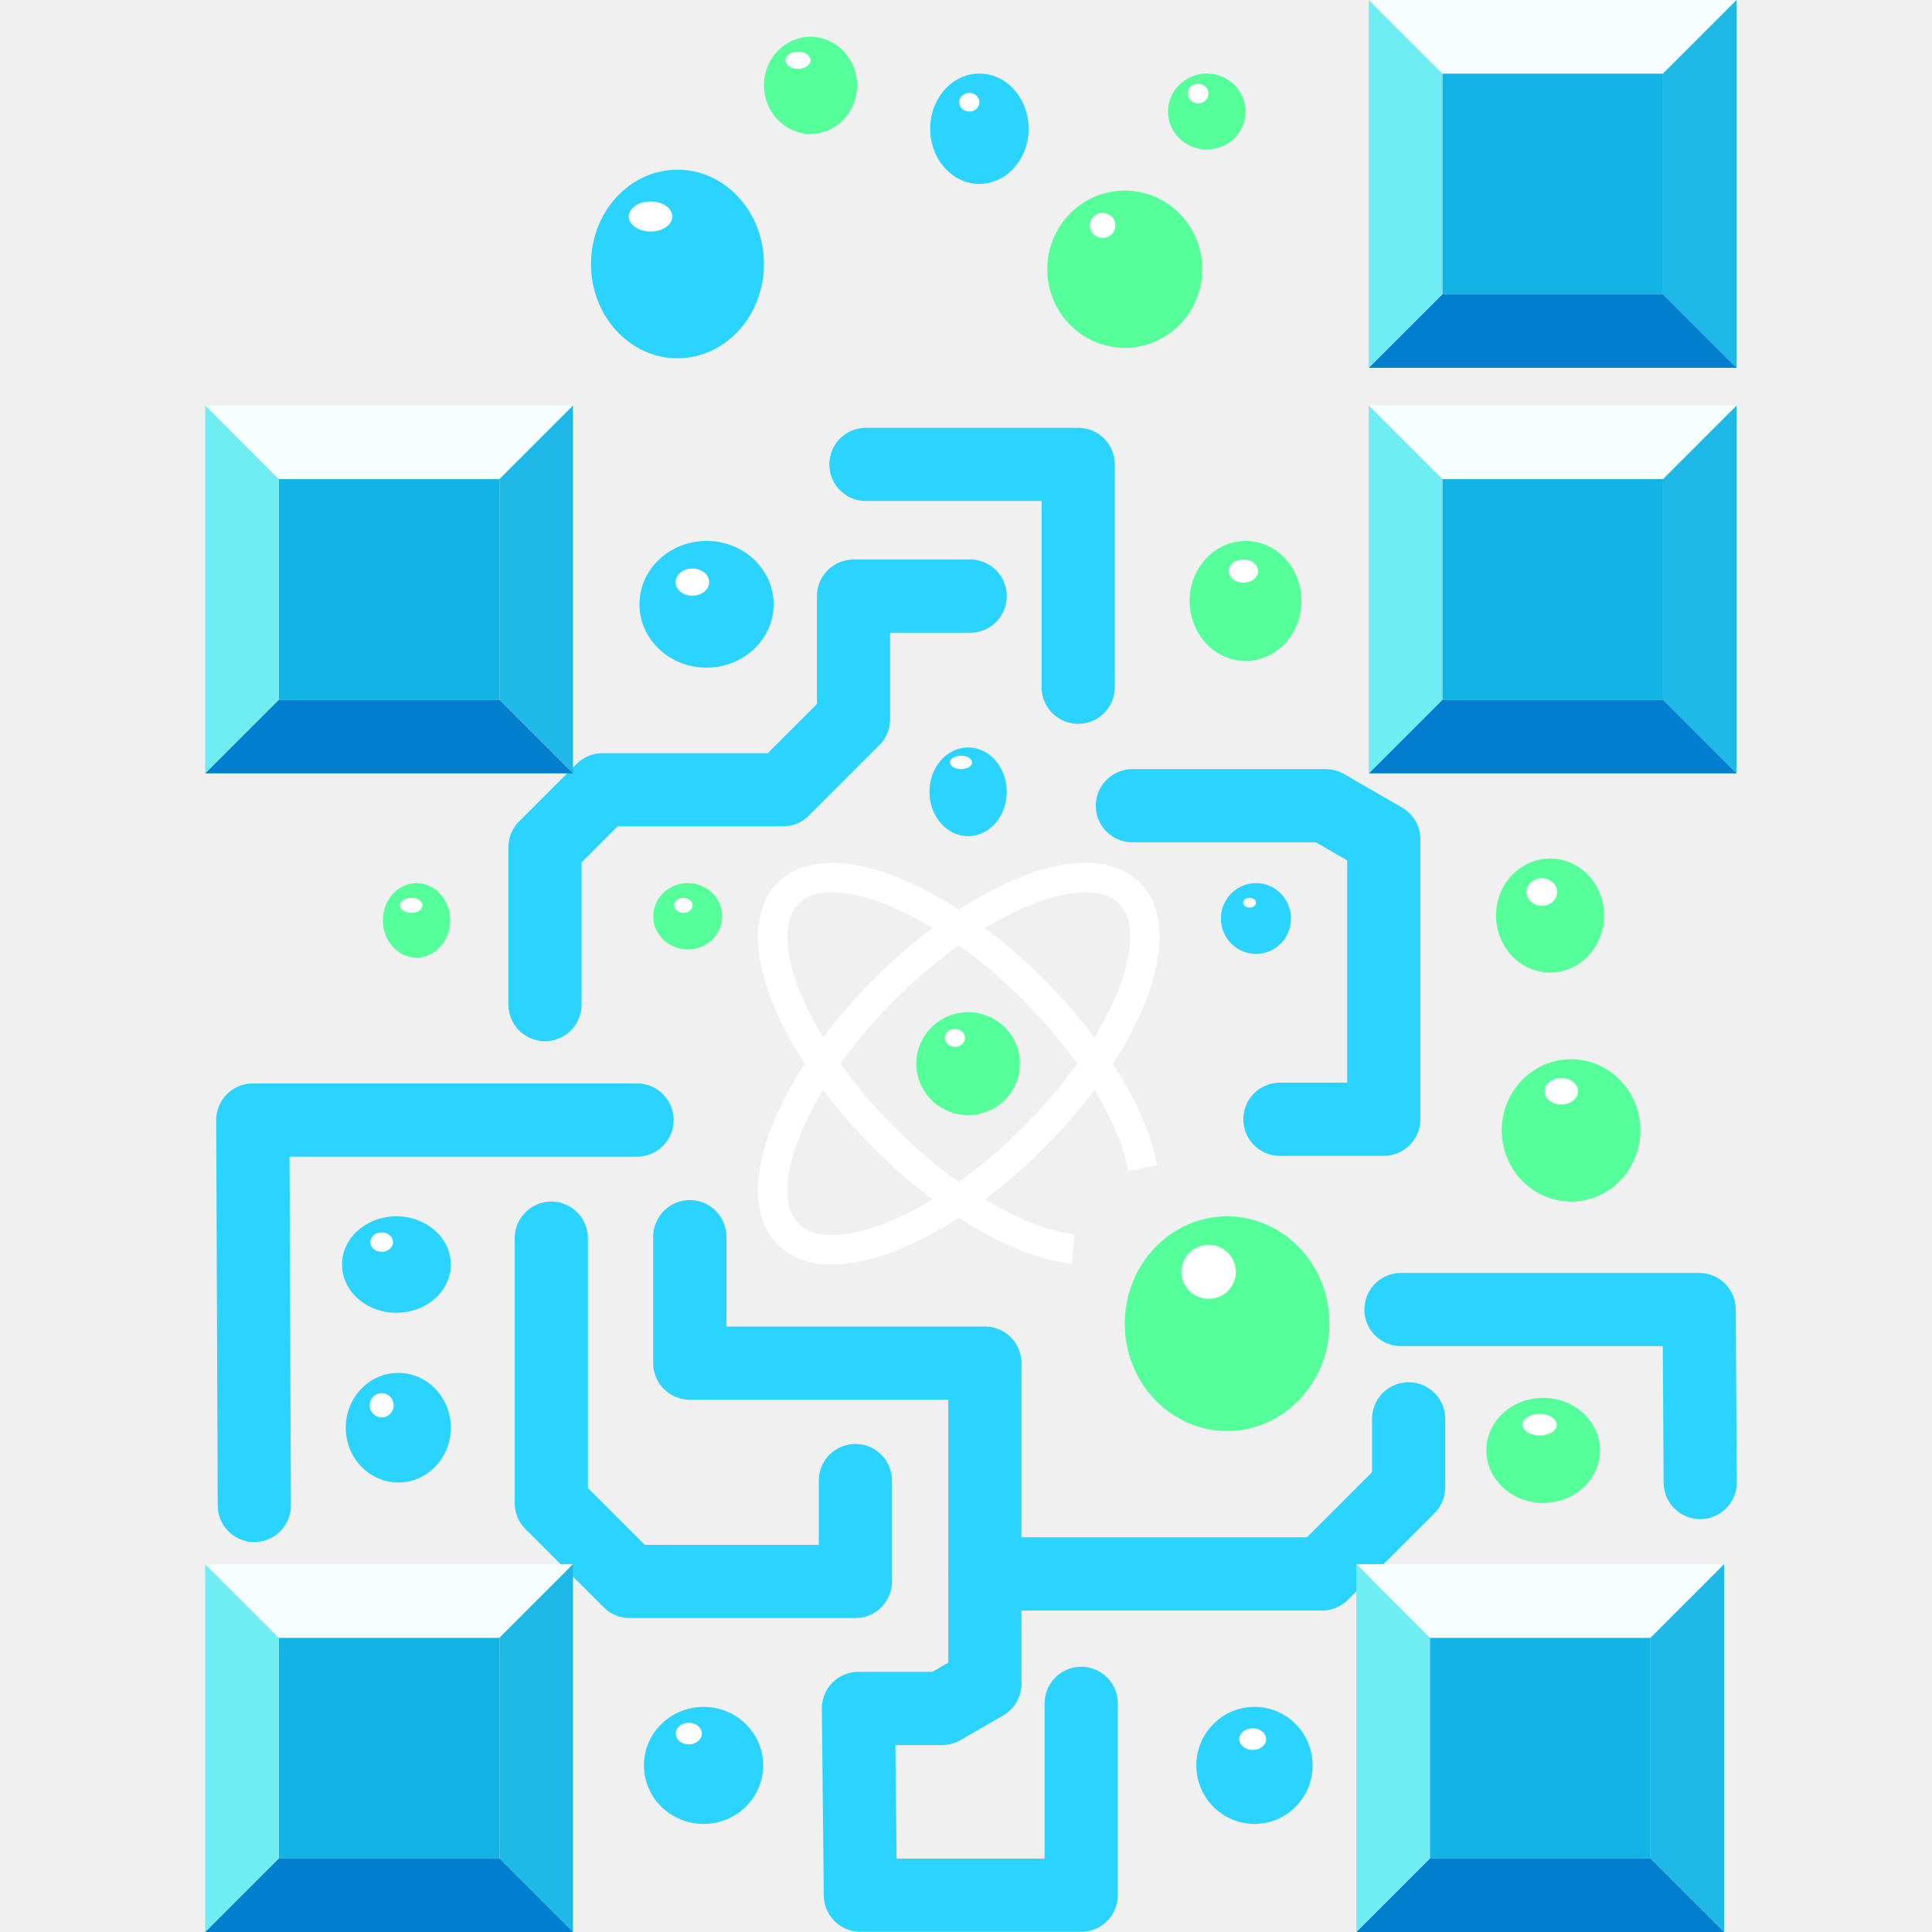
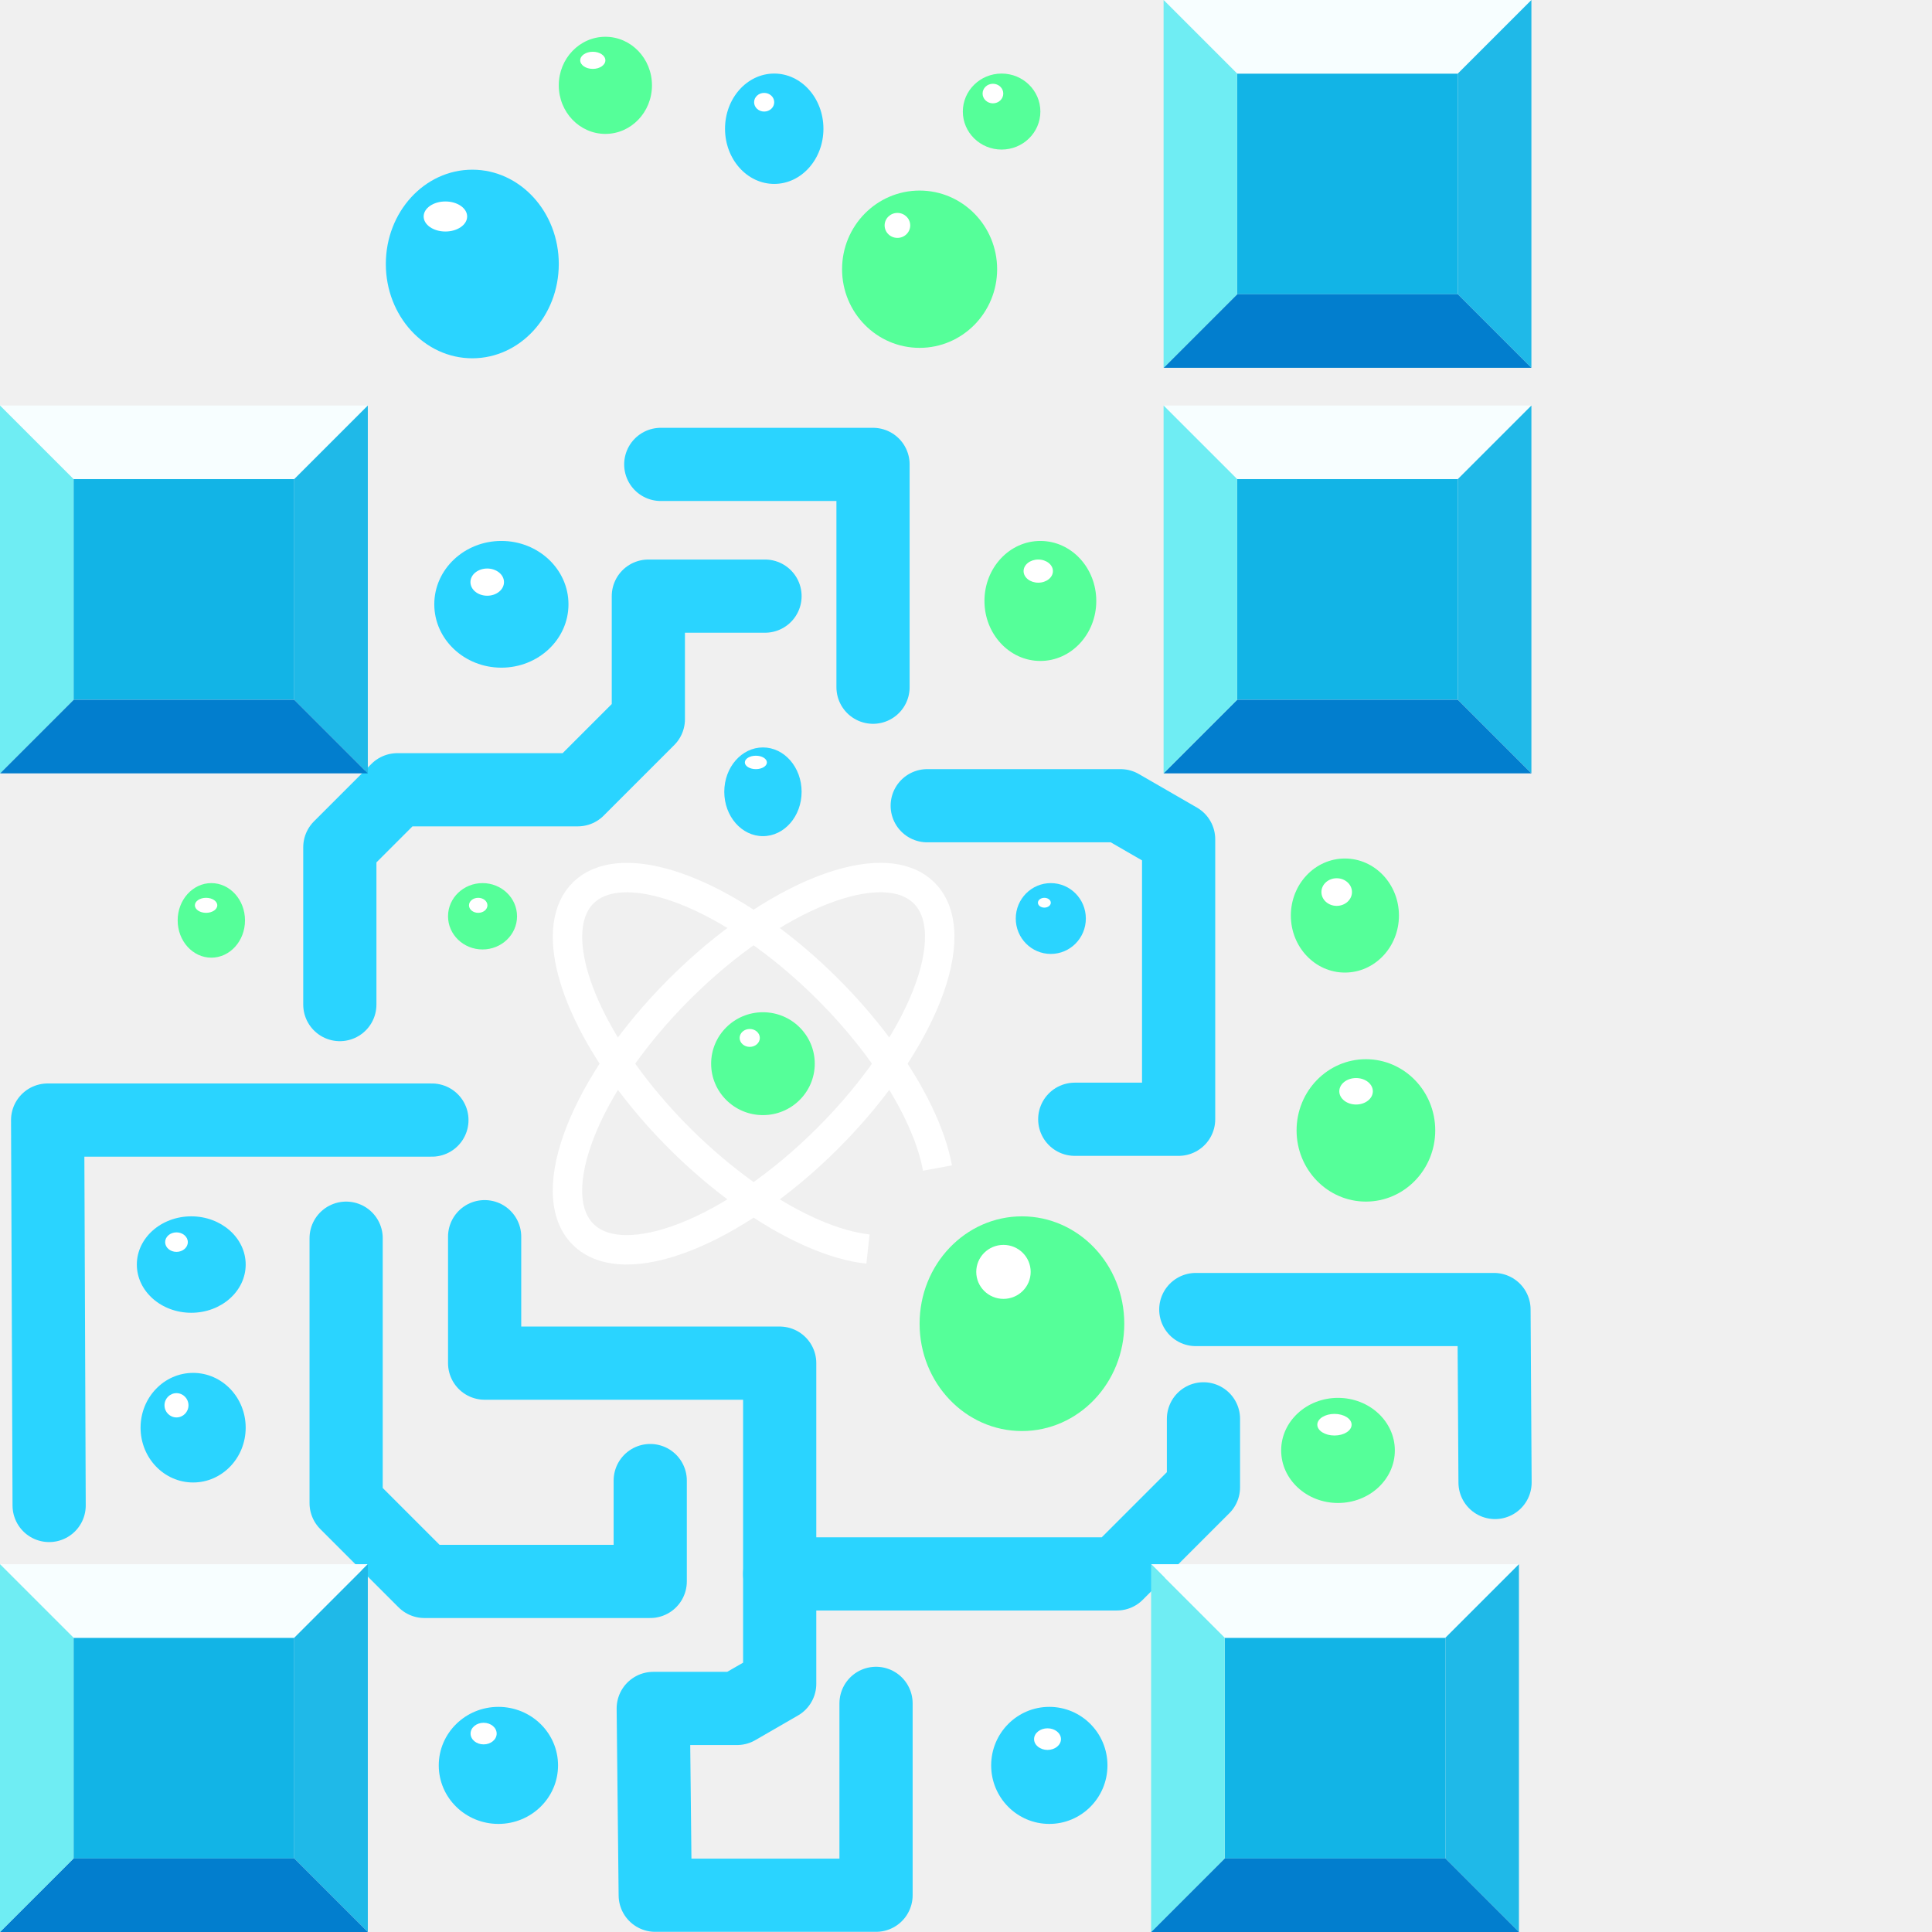
- <svg xmlns="http://www.w3.org/2000/svg" version="1.1" id="Layer_1" x="0px" y="0px" width="100%" viewBox="0 0 1024 1024" enable-background="new 0 0 1024 1024" xml:space="preserve">
-   <defs id="defs334">
-     <linearGradient id="linearGradient338">
-       <stop style="stop-color:#ffffff;stop-opacity:1;" offset="0" id="stop338" />
-       <stop style="stop-color:#ffffff;stop-opacity:0;" offset="1" id="stop339" />
-     </linearGradient>
-   </defs>
-   <g id="layer2" style="display:inline">
-     <path style="display:inline;fill:none;fill-opacity:1;stroke:#2ad4ff;stroke-width:38.795;stroke-linecap:round;stroke-linejoin:round;stroke-dasharray:none;stroke-opacity:1;paint-order:normal" d="m 292.206,656.266 v 140.43 l 41.491,41.491 h 119.685 v -53.459" id="path10" />
-     <path style="display:inline;fill:none;fill-opacity:1;stroke:#2ad4ff;stroke-width:38.795;stroke-linecap:round;stroke-linejoin:round;stroke-dasharray:none;stroke-opacity:1;paint-order:normal" d="m 365.613,655.468 v 67.023 h 156.388 v 111.706 h 178.729 l 45.879,-45.879 v -36.304" id="path11" />
-     <path style="display:inline;fill:none;fill-opacity:1;stroke:#2ad4ff;stroke-width:38.795;stroke-linecap:round;stroke-linejoin:round;stroke-dasharray:none;stroke-opacity:1;paint-order:normal" d="m 522.001,834.197 v 58.247 l -22.629,13.065 h -44.394 l 1.053,98.997 H 573.066 V 902.816" id="path12" />
-     <path style="display:inline;fill:none;fill-opacity:1;stroke:#2ad4ff;stroke-width:38.795;stroke-linecap:round;stroke-linejoin:round;stroke-dasharray:none;stroke-opacity:1;paint-order:normal" d="m 134.792,797.931 -0.798,-204.27 h 203.676" id="path9" />
-     <path style="fill:none;fill-opacity:1;stroke:#2ad4ff;stroke-width:38.795;stroke-linecap:round;stroke-linejoin:round;stroke-dasharray:none;stroke-opacity:1;paint-order:normal" d="m 678.389,593.232 h 55.055 V 444.823 l -30.779,-17.77 h -102.47" id="path13" />
-     <path style="fill:none;fill-opacity:1;stroke:#2ad4ff;stroke-width:38.795;stroke-linecap:round;stroke-linejoin:round;stroke-dasharray:none;stroke-opacity:1;paint-order:normal" d="M 571.47,364.235 V 246.146 H 458.967" id="path14" />
-     <path style="fill:none;fill-opacity:1;stroke:#2ad4ff;stroke-width:38.795;stroke-linecap:round;stroke-linejoin:round;stroke-dasharray:none;stroke-opacity:1;paint-order:normal" d="m 514.221,315.962 h -61.837 v 65.228 l -37.401,37.401 h -95.648 l -30.47,30.47 v 83.383" id="path15" />
-     <ellipse style="display:inline;fill:#55ff99;fill-opacity:1;stroke:none;stroke-width:38.795;stroke-linecap:round;stroke-linejoin:round;stroke-dasharray:none;stroke-opacity:1;paint-order:normal" id="path16" cx="832.708" cy="599.134" rx="36.746" ry="37.734" />
-     <ellipse style="fill:#ffffff;fill-opacity:1;stroke:none;stroke-width:38.795;stroke-linecap:round;stroke-linejoin:round;stroke-dasharray:none;stroke-opacity:1;paint-order:normal" id="path21" cx="827.497" cy="578.405" rx="8.89" ry="7.013" />
-     <ellipse style="fill:#55ff99;fill-opacity:1;stroke:none;stroke-width:38.795;stroke-linecap:round;stroke-linejoin:round;stroke-dasharray:none;stroke-opacity:1;paint-order:normal" id="path22" cx="821.57" cy="485.255" rx="28.646" ry="30.227" />
-     <ellipse style="fill:#55ff99;fill-opacity:1;stroke:none;stroke-width:38.795;stroke-linecap:round;stroke-linejoin:round;stroke-dasharray:none;stroke-opacity:1;paint-order:normal" id="path23" cx="650.397" cy="701.584" rx="54.243" ry="56.897" />
-     <ellipse style="fill:#ffffff;fill-opacity:1;stroke:none;stroke-width:38.795;stroke-linecap:round;stroke-linejoin:round;stroke-dasharray:none;stroke-opacity:1;paint-order:normal" id="path24" cx="817.223" cy="472.809" rx="8.1" ry="7.322" />
-     <ellipse style="fill:#55ff99;fill-opacity:1;stroke:none;stroke-width:38.795;stroke-linecap:round;stroke-linejoin:round;stroke-dasharray:none;stroke-opacity:1;paint-order:normal" id="path25" cx="513.125" cy="563.771" rx="27.461" ry="27.263" />
-     <ellipse style="fill:#2ad4ff;fill-opacity:1;stroke:none;stroke-width:38.795;stroke-linecap:round;stroke-linejoin:round;stroke-dasharray:none;stroke-opacity:1;paint-order:normal" id="path27" cx="665.695" cy="486.836" rx="18.571" ry="18.768" />
-     <ellipse style="fill:#2ad4ff;fill-opacity:1;stroke:none;stroke-width:38.795;stroke-linecap:round;stroke-linejoin:round;stroke-dasharray:none;stroke-opacity:1;paint-order:normal" id="path28" cx="513.125" cy="419.665" rx="20.494" ry="23.51" />
-     <ellipse style="fill:#55ff99;fill-opacity:1;stroke:none;stroke-width:38.795;stroke-linecap:round;stroke-linejoin:round;stroke-dasharray:none;stroke-opacity:1;paint-order:normal" id="path29" cx="660.163" cy="318.514" rx="29.634" ry="31.807" />
-     <ellipse style="fill:#55ff99;fill-opacity:1;stroke:none;stroke-width:38.795;stroke-linecap:round;stroke-linejoin:round;stroke-dasharray:none;stroke-opacity:1;paint-order:normal" id="path30" cx="596.154" cy="142.686" rx="41.093" ry="41.685" />
-     <ellipse style="fill:#55ff99;fill-opacity:1;stroke:none;stroke-width:38.795;stroke-linecap:round;stroke-linejoin:round;stroke-dasharray:none;stroke-opacity:1;paint-order:normal" id="path31" cx="639.617" cy="59.129" rx="20.546" ry="20.139" />
-     <ellipse style="fill:#2ad4ff;fill-opacity:1;stroke:none;stroke-width:38.795;stroke-linecap:round;stroke-linejoin:round;stroke-dasharray:none;stroke-opacity:1;paint-order:normal" id="path32" cx="519.105" cy="68.233" rx="26.078" ry="29.243" />
-     <ellipse style="fill:#55ff99;fill-opacity:1;stroke:none;stroke-width:38.795;stroke-linecap:round;stroke-linejoin:round;stroke-dasharray:none;stroke-opacity:1;paint-order:normal" id="path33" cx="429.61" cy="45.233" rx="24.695" ry="25.738" />
-     <ellipse style="fill:#2ad4ff;fill-opacity:1;stroke:none;stroke-width:38.795;stroke-linecap:round;stroke-linejoin:round;stroke-dasharray:none;stroke-opacity:1;paint-order:normal" id="path34" cx="359.081" cy="139.92" rx="45.834" ry="49.983" />
-     <ellipse style="fill:#2ad4ff;fill-opacity:1;stroke:none;stroke-width:38.795;stroke-linecap:round;stroke-linejoin:round;stroke-dasharray:none;stroke-opacity:1;paint-order:normal" id="path35" cx="374.491" cy="320.292" rx="35.561" ry="33.585" />
-     <ellipse style="fill:#55ff99;fill-opacity:1;stroke:none;stroke-width:38.795;stroke-linecap:round;stroke-linejoin:round;stroke-dasharray:none;stroke-opacity:1;paint-order:normal" id="path36" cx="364.502" cy="485.65" rx="18.287" ry="17.583" />
+ <svg xmlns="http://www.w3.org/2000/svg" width="1024" height="1024" viewBox="0 0 270.933 270.933" version="1.1" id="svg1">
+   <defs id="defs1" />
+   <g id="layer2" style="display:inline" transform="matrix(0.2645833,0,0,0.2645833,51.92494,-17.19792)">
+     <path style="display:inline;fill:none;fill-opacity:1;stroke:#2ad4ff;stroke-width:38.795;stroke-linecap:round;stroke-linejoin:round;stroke-dasharray:none;stroke-opacity:1;paint-order:normal" d="m -12.794,721.266 v 140.43 l 41.491,41.491 H 148.382 V 849.727" id="path10" />
+     <path style="display:inline;fill:none;fill-opacity:1;stroke:#2ad4ff;stroke-width:38.795;stroke-linecap:round;stroke-linejoin:round;stroke-dasharray:none;stroke-opacity:1;paint-order:normal" d="m 60.613,720.468 v 67.023 H 217.001 v 111.706 h 178.729 l 45.879,-45.879 v -36.304" id="path11" />
+     <path style="display:inline;fill:none;fill-opacity:1;stroke:#2ad4ff;stroke-width:38.795;stroke-linecap:round;stroke-linejoin:round;stroke-dasharray:none;stroke-opacity:1;paint-order:normal" d="m 217.001,899.197 v 58.247 l -22.629,13.065 h -44.394 l 1.053,98.997 H 268.066 V 967.816" id="path12" />
+     <path style="display:inline;fill:none;fill-opacity:1;stroke:#2ad4ff;stroke-width:38.795;stroke-linecap:round;stroke-linejoin:round;stroke-dasharray:none;stroke-opacity:1;paint-order:normal" d="m -170.208,862.931 -0.798,-204.27 H 32.67" id="path9" />
+     <path style="fill:none;fill-opacity:1;stroke:#2ad4ff;stroke-width:38.795;stroke-linecap:round;stroke-linejoin:round;stroke-dasharray:none;stroke-opacity:1;paint-order:normal" d="m 373.389,658.232 h 55.055 V 509.823 l -30.779,-17.77 h -102.47" id="path13" />
+     <path style="fill:none;fill-opacity:1;stroke:#2ad4ff;stroke-width:38.795;stroke-linecap:round;stroke-linejoin:round;stroke-dasharray:none;stroke-opacity:1;paint-order:normal" d="M 266.47,429.235 V 311.146 H 153.967" id="path14" />
+     <path style="fill:none;fill-opacity:1;stroke:#2ad4ff;stroke-width:38.795;stroke-linecap:round;stroke-linejoin:round;stroke-dasharray:none;stroke-opacity:1;paint-order:normal" d="m 209.221,380.962 h -61.837 v 65.228 l -37.401,37.401 H 14.335 l -30.47,30.47 v 83.383" id="path15" />
+     <ellipse style="display:inline;fill:#55ff99;fill-opacity:1;stroke:none;stroke-width:38.795;stroke-linecap:round;stroke-linejoin:round;stroke-dasharray:none;stroke-opacity:1;paint-order:normal" id="path16" cx="527.708" cy="664.134" rx="36.746" ry="37.734" />
+     <ellipse style="fill:#ffffff;fill-opacity:1;stroke:none;stroke-width:38.795;stroke-linecap:round;stroke-linejoin:round;stroke-dasharray:none;stroke-opacity:1;paint-order:normal" id="path21" cx="522.497" cy="643.405" rx="8.89" ry="7.013" />
+     <ellipse style="fill:#55ff99;fill-opacity:1;stroke:none;stroke-width:38.795;stroke-linecap:round;stroke-linejoin:round;stroke-dasharray:none;stroke-opacity:1;paint-order:normal" id="path22" cx="516.57" cy="550.255" rx="28.646" ry="30.227" />
+     <ellipse style="fill:#55ff99;fill-opacity:1;stroke:none;stroke-width:38.795;stroke-linecap:round;stroke-linejoin:round;stroke-dasharray:none;stroke-opacity:1;paint-order:normal" id="path23" cx="345.397" cy="766.584" rx="54.243" ry="56.897" />
+     <ellipse style="fill:#ffffff;fill-opacity:1;stroke:none;stroke-width:38.795;stroke-linecap:round;stroke-linejoin:round;stroke-dasharray:none;stroke-opacity:1;paint-order:normal" id="path24" cx="512.223" cy="537.809" rx="8.1" ry="7.322" />
+     <ellipse style="fill:#55ff99;fill-opacity:1;stroke:none;stroke-width:38.795;stroke-linecap:round;stroke-linejoin:round;stroke-dasharray:none;stroke-opacity:1;paint-order:normal" id="path25" cx="208.125" cy="628.771" rx="27.461" ry="27.263" />
+     <ellipse style="fill:#2ad4ff;fill-opacity:1;stroke:none;stroke-width:38.795;stroke-linecap:round;stroke-linejoin:round;stroke-dasharray:none;stroke-opacity:1;paint-order:normal" id="path27" cx="360.695" cy="551.836" rx="18.571" ry="18.768" />
+     <ellipse style="fill:#2ad4ff;fill-opacity:1;stroke:none;stroke-width:38.795;stroke-linecap:round;stroke-linejoin:round;stroke-dasharray:none;stroke-opacity:1;paint-order:normal" id="path28" cx="208.125" cy="484.665" rx="20.494" ry="23.51" />
+     <ellipse style="fill:#55ff99;fill-opacity:1;stroke:none;stroke-width:38.795;stroke-linecap:round;stroke-linejoin:round;stroke-dasharray:none;stroke-opacity:1;paint-order:normal" id="path29" cx="355.163" cy="383.514" rx="29.634" ry="31.807" />
+     <ellipse style="fill:#55ff99;fill-opacity:1;stroke:none;stroke-width:38.795;stroke-linecap:round;stroke-linejoin:round;stroke-dasharray:none;stroke-opacity:1;paint-order:normal" id="path30" cx="291.154" cy="207.686" rx="41.093" ry="41.685" />
+     <ellipse style="fill:#55ff99;fill-opacity:1;stroke:none;stroke-width:38.795;stroke-linecap:round;stroke-linejoin:round;stroke-dasharray:none;stroke-opacity:1;paint-order:normal" id="path31" cx="334.617" cy="124.129" rx="20.546" ry="20.139" />
+     <ellipse style="fill:#2ad4ff;fill-opacity:1;stroke:none;stroke-width:38.795;stroke-linecap:round;stroke-linejoin:round;stroke-dasharray:none;stroke-opacity:1;paint-order:normal" id="path32" cx="214.105" cy="133.233" rx="26.078" ry="29.243" />
+     <ellipse style="fill:#55ff99;fill-opacity:1;stroke:none;stroke-width:38.795;stroke-linecap:round;stroke-linejoin:round;stroke-dasharray:none;stroke-opacity:1;paint-order:normal" id="path33" cx="124.61" cy="110.233" rx="24.695" ry="25.738" />
+     <ellipse style="fill:#2ad4ff;fill-opacity:1;stroke:none;stroke-width:38.795;stroke-linecap:round;stroke-linejoin:round;stroke-dasharray:none;stroke-opacity:1;paint-order:normal" id="path34" cx="54.081" cy="204.92" rx="45.834" ry="49.983" />
+     <ellipse style="fill:#2ad4ff;fill-opacity:1;stroke:none;stroke-width:38.795;stroke-linecap:round;stroke-linejoin:round;stroke-dasharray:none;stroke-opacity:1;paint-order:normal" id="path35" cx="69.491" cy="385.292" rx="35.561" ry="33.585" />
+     <ellipse style="fill:#55ff99;fill-opacity:1;stroke:none;stroke-width:38.795;stroke-linecap:round;stroke-linejoin:round;stroke-dasharray:none;stroke-opacity:1;paint-order:normal" id="path36" cx="59.502" cy="550.65" rx="18.287" ry="17.583" />
    <ellipse style="display:none;fill:#2ad4ff;fill-opacity:1;stroke:none;stroke-width:19.9;stroke-linecap:round;stroke-linejoin:round;stroke-dasharray:none;stroke-opacity:1;paint-order:normal" id="path37" cx="339.193" cy="447.004" rx="8.397" ry="9.019" />
-     <ellipse style="fill:#2ad4ff;fill-opacity:1;stroke:none;stroke-width:38.795;stroke-linecap:round;stroke-linejoin:round;stroke-dasharray:none;stroke-opacity:1;paint-order:normal" id="path38" cx="210.12" cy="670.241" rx="28.844" ry="25.555" />
-     <ellipse style="fill:#2ad4ff;fill-opacity:1;stroke:none;stroke-width:38.795;stroke-linecap:round;stroke-linejoin:round;stroke-dasharray:none;stroke-opacity:1;paint-order:normal" id="path39" cx="211.108" cy="756.703" rx="27.856" ry="29.041" />
-     <ellipse style="fill:#2ad4ff;fill-opacity:1;stroke:none;stroke-width:38.795;stroke-linecap:round;stroke-linejoin:round;stroke-dasharray:none;stroke-opacity:1;paint-order:normal" id="path40" cx="372.91" cy="935.693" rx="31.61" ry="31.017" />
-     <ellipse style="fill:#2ad4ff;fill-opacity:1;stroke:none;stroke-width:38.795;stroke-linecap:round;stroke-linejoin:round;stroke-dasharray:none;stroke-opacity:1;paint-order:normal" id="path41" cx="664.904" cy="935.693" rx="30.819" ry="31.017" />
-     <ellipse style="fill:#ffffff;fill-opacity:1;stroke:none;stroke-width:38.795;stroke-linecap:round;stroke-linejoin:round;stroke-dasharray:none;stroke-opacity:1;paint-order:normal" id="path42" cx="640.604" cy="674.123" rx="14.423" ry="14.308" />
-     <ellipse style="fill:#55ff99;fill-opacity:1;fill-rule:nonzero;stroke:none;stroke-width:38.795;stroke-linecap:round;stroke-linejoin:round;stroke-dasharray:none;stroke-opacity:1;paint-order:normal" id="path44" cx="817.915" cy="768.754" rx="30.128" ry="27.856" />
-     <ellipse style="fill:#ffffff;fill-opacity:1;fill-rule:nonzero;stroke:none;stroke-width:38.795;stroke-linecap:round;stroke-linejoin:round;stroke-dasharray:none;stroke-opacity:1;paint-order:normal" id="path45" cx="816.038" cy="755.123" rx="9.088" ry="5.729" />
-     <ellipse style="fill:#ffffff;fill-opacity:1;fill-rule:nonzero;stroke:none;stroke-width:38.795;stroke-linecap:round;stroke-linejoin:round;stroke-dasharray:none;stroke-opacity:1;paint-order:normal" id="path46" cx="659.046" cy="302.699" rx="7.773" ry="6.135" />
-     <ellipse style="fill:#ffffff;fill-opacity:1;fill-rule:nonzero;stroke:none;stroke-width:38.795;stroke-linecap:round;stroke-linejoin:round;stroke-dasharray:none;stroke-opacity:1;paint-order:normal" id="path47" cx="584.399" cy="119.472" rx="6.783" ry="6.618" />
-     <ellipse style="fill:#ffffff;fill-opacity:1;fill-rule:nonzero;stroke:none;stroke-width:38.795;stroke-linecap:round;stroke-linejoin:round;stroke-dasharray:none;stroke-opacity:1;paint-order:normal" id="path48" cx="513.771" cy="54.185" rx="5.334" ry="4.945" />
-     <ellipse style="fill:#ffffff;fill-opacity:1;fill-rule:nonzero;stroke:none;stroke-width:38.795;stroke-linecap:round;stroke-linejoin:round;stroke-dasharray:none;stroke-opacity:1;paint-order:normal" id="path49" cx="635.023" cy="49.585" rx="5.482" ry="5.186" />
-     <ellipse style="fill:#ffffff;fill-opacity:1;fill-rule:nonzero;stroke:none;stroke-width:38.795;stroke-linecap:round;stroke-linejoin:round;stroke-dasharray:none;stroke-opacity:1;paint-order:normal" id="path50" cx="422.942" cy="31.973" rx="6.668" ry="4.54" />
-     <ellipse style="fill:#ffffff;fill-opacity:1;fill-rule:nonzero;stroke:none;stroke-width:38.795;stroke-linecap:round;stroke-linejoin:round;stroke-dasharray:none;stroke-opacity:1;paint-order:normal" id="path51" cx="344.819" cy="114.743" rx="11.525" ry="7.963" />
-     <ellipse style="fill:#ffffff;fill-opacity:1;fill-rule:nonzero;stroke:none;stroke-width:38.795;stroke-linecap:round;stroke-linejoin:round;stroke-dasharray:none;stroke-opacity:1;paint-order:normal" id="path52" cx="366.983" cy="308.538" rx="8.89" ry="7.211" />
-     <ellipse style="fill:#ffffff;fill-opacity:1;fill-rule:nonzero;stroke:none;stroke-width:38.795;stroke-linecap:round;stroke-linejoin:round;stroke-dasharray:none;stroke-opacity:1;paint-order:normal" id="path53" cx="362.211" cy="479.84" rx="4.889" ry="3.981" />
-     <ellipse style="fill:#ffffff;fill-opacity:1;fill-rule:nonzero;stroke:none;stroke-width:38.795;stroke-linecap:round;stroke-linejoin:round;stroke-dasharray:none;stroke-opacity:1;paint-order:normal" id="path55" cx="202.29" cy="658.351" rx="6.007" ry="5.169" />
-     <ellipse style="fill:#ffffff;fill-opacity:1;fill-rule:nonzero;stroke:none;stroke-width:38.795;stroke-linecap:round;stroke-linejoin:round;stroke-dasharray:none;stroke-opacity:1;paint-order:normal" id="path56" cx="202.29" cy="744.832" rx="6.356" ry="6.433" />
-     <ellipse style="fill:#ffffff;fill-opacity:1;fill-rule:nonzero;stroke:none;stroke-width:38.795;stroke-linecap:round;stroke-linejoin:round;stroke-dasharray:none;stroke-opacity:1;paint-order:normal" id="path57" cx="365.075" cy="918.835" rx="6.915" ry="5.728" />
-     <ellipse style="fill:#ffffff;fill-opacity:1;fill-rule:nonzero;stroke:none;stroke-width:38.795;stroke-linecap:round;stroke-linejoin:round;stroke-dasharray:none;stroke-opacity:1;paint-order:normal" id="path58" cx="663.955" cy="921.769" rx="7.125" ry="5.728" />
-     <path style="fill:none;fill-opacity:1;fill-rule:nonzero;stroke:#2ad4ff;stroke-width:38.795;stroke-linecap:round;stroke-linejoin:round;stroke-dasharray:none;stroke-opacity:1;paint-order:normal" d="m 901.153,785.745 -0.559,-91.668 H 742.546" id="path59" />
-     <ellipse style="fill:#ffffff;fill-opacity:1;fill-rule:nonzero;stroke:none;stroke-width:38.795;stroke-linecap:round;stroke-linejoin:round;stroke-dasharray:none;stroke-opacity:1;paint-order:normal" id="path61" cx="506.124" cy="550.124" rx="5.352" ry="4.744" />
-     <ellipse style="fill:#ffffff;fill-opacity:1;fill-rule:nonzero;stroke:none;stroke-width:38.795;stroke-linecap:round;stroke-linejoin:round;stroke-dasharray:none;stroke-opacity:1;paint-order:normal" id="path62" cx="662.281" cy="478.458" rx="3.413" ry="2.6" />
-     <ellipse style="fill:#ffffff;fill-opacity:1;fill-rule:nonzero;stroke:none;stroke-width:38.795;stroke-linecap:round;stroke-linejoin:round;stroke-dasharray:none;stroke-opacity:1;paint-order:normal" id="path63" cx="509.373" cy="404.102" rx="5.846" ry="3.553" />
-     <path style="fill:none;fill-opacity:1;fill-rule:nonzero;stroke:#ffffff;stroke-width:15.596;stroke-linecap:butt;stroke-linejoin:round;stroke-dasharray:none;stroke-opacity:1;paint-order:normal" id="path64" transform="rotate(45)" d="M 870.323,65.925 A 127.867,55.724 0 0 1 728.547,93.543 127.867,55.724 0 0 1 630.182,41.173 127.867,55.724 0 0 1 720.315,-13.938 127.867,55.724 0 0 1 866.001,9.498" />
-     <ellipse style="display:inline;fill:none;fill-opacity:1;fill-rule:nonzero;stroke:#ffffff;stroke-width:15.596;stroke-linecap:butt;stroke-linejoin:round;stroke-dasharray:none;stroke-opacity:1;paint-order:normal" id="path64-9" ry="55.724" rx="127.867" cy="757.978" cx="-39.314" transform="rotate(-45)" />
-     <ellipse style="display:inline;fill:#55ff99;fill-opacity:1;fill-rule:nonzero;stroke:none;stroke-width:15.596;stroke-linecap:butt;stroke-linejoin:round;stroke-dasharray:none;stroke-opacity:1;paint-order:normal" id="path66" cx="220.76" cy="487.826" rx="17.846" ry="19.759" />
-     <ellipse style="display:inline;fill:#ffffff;fill-opacity:1;fill-rule:nonzero;stroke:none;stroke-width:38.795;stroke-linecap:round;stroke-linejoin:round;stroke-dasharray:none;stroke-opacity:1;paint-order:normal" id="path54" cx="217.975" cy="479.84" rx="5.937" ry="3.981" />
+     <ellipse style="fill:#2ad4ff;fill-opacity:1;stroke:none;stroke-width:38.795;stroke-linecap:round;stroke-linejoin:round;stroke-dasharray:none;stroke-opacity:1;paint-order:normal" id="path38" cx="-94.88" cy="735.241" rx="28.844" ry="25.555" />
+     <ellipse style="fill:#2ad4ff;fill-opacity:1;stroke:none;stroke-width:38.795;stroke-linecap:round;stroke-linejoin:round;stroke-dasharray:none;stroke-opacity:1;paint-order:normal" id="path39" cx="-93.892" cy="821.703" rx="27.856" ry="29.041" />
+     <ellipse style="fill:#2ad4ff;fill-opacity:1;stroke:none;stroke-width:38.795;stroke-linecap:round;stroke-linejoin:round;stroke-dasharray:none;stroke-opacity:1;paint-order:normal" id="path40" cx="67.91" cy="1000.693" rx="31.61" ry="31.017" />
+     <ellipse style="fill:#2ad4ff;fill-opacity:1;stroke:none;stroke-width:38.795;stroke-linecap:round;stroke-linejoin:round;stroke-dasharray:none;stroke-opacity:1;paint-order:normal" id="path41" cx="359.904" cy="1000.693" rx="30.819" ry="31.017" />
+     <ellipse style="fill:#ffffff;fill-opacity:1;stroke:none;stroke-width:38.795;stroke-linecap:round;stroke-linejoin:round;stroke-dasharray:none;stroke-opacity:1;paint-order:normal" id="path42" cx="335.604" cy="739.123" rx="14.423" ry="14.308" />
+     <ellipse style="fill:#55ff99;fill-opacity:1;fill-rule:nonzero;stroke:none;stroke-width:38.795;stroke-linecap:round;stroke-linejoin:round;stroke-dasharray:none;stroke-opacity:1;paint-order:normal" id="path44" cx="512.915" cy="833.754" rx="30.128" ry="27.856" />
+     <ellipse style="fill:#ffffff;fill-opacity:1;fill-rule:nonzero;stroke:none;stroke-width:38.795;stroke-linecap:round;stroke-linejoin:round;stroke-dasharray:none;stroke-opacity:1;paint-order:normal" id="path45" cx="511.038" cy="820.123" rx="9.088" ry="5.729" />
+     <ellipse style="fill:#ffffff;fill-opacity:1;fill-rule:nonzero;stroke:none;stroke-width:38.795;stroke-linecap:round;stroke-linejoin:round;stroke-dasharray:none;stroke-opacity:1;paint-order:normal" id="path46" cx="354.046" cy="367.699" rx="7.773" ry="6.135" />
+     <ellipse style="fill:#ffffff;fill-opacity:1;fill-rule:nonzero;stroke:none;stroke-width:38.795;stroke-linecap:round;stroke-linejoin:round;stroke-dasharray:none;stroke-opacity:1;paint-order:normal" id="path47" cx="279.399" cy="184.472" rx="6.783" ry="6.618" />
+     <ellipse style="fill:#ffffff;fill-opacity:1;fill-rule:nonzero;stroke:none;stroke-width:38.795;stroke-linecap:round;stroke-linejoin:round;stroke-dasharray:none;stroke-opacity:1;paint-order:normal" id="path48" cx="208.771" cy="119.185" rx="5.334" ry="4.945" />
+     <ellipse style="fill:#ffffff;fill-opacity:1;fill-rule:nonzero;stroke:none;stroke-width:38.795;stroke-linecap:round;stroke-linejoin:round;stroke-dasharray:none;stroke-opacity:1;paint-order:normal" id="path49" cx="330.023" cy="114.585" rx="5.482" ry="5.186" />
+     <ellipse style="fill:#ffffff;fill-opacity:1;fill-rule:nonzero;stroke:none;stroke-width:38.795;stroke-linecap:round;stroke-linejoin:round;stroke-dasharray:none;stroke-opacity:1;paint-order:normal" id="path50" cx="117.942" cy="96.973" rx="6.668" ry="4.54" />
+     <ellipse style="fill:#ffffff;fill-opacity:1;fill-rule:nonzero;stroke:none;stroke-width:38.795;stroke-linecap:round;stroke-linejoin:round;stroke-dasharray:none;stroke-opacity:1;paint-order:normal" id="path51" cx="39.819" cy="179.743" rx="11.525" ry="7.963" />
+     <ellipse style="fill:#ffffff;fill-opacity:1;fill-rule:nonzero;stroke:none;stroke-width:38.795;stroke-linecap:round;stroke-linejoin:round;stroke-dasharray:none;stroke-opacity:1;paint-order:normal" id="path52" cx="61.983" cy="373.538" rx="8.89" ry="7.211" />
+     <ellipse style="fill:#ffffff;fill-opacity:1;fill-rule:nonzero;stroke:none;stroke-width:38.795;stroke-linecap:round;stroke-linejoin:round;stroke-dasharray:none;stroke-opacity:1;paint-order:normal" id="path53" cx="57.211" cy="544.84" rx="4.889" ry="3.981" />
+     <ellipse style="fill:#ffffff;fill-opacity:1;fill-rule:nonzero;stroke:none;stroke-width:38.795;stroke-linecap:round;stroke-linejoin:round;stroke-dasharray:none;stroke-opacity:1;paint-order:normal" id="path55" cx="-102.71" cy="723.351" rx="6.007" ry="5.169" />
+     <ellipse style="fill:#ffffff;fill-opacity:1;fill-rule:nonzero;stroke:none;stroke-width:38.795;stroke-linecap:round;stroke-linejoin:round;stroke-dasharray:none;stroke-opacity:1;paint-order:normal" id="path56" cx="-102.71" cy="809.832" rx="6.356" ry="6.433" />
+     <ellipse style="fill:#ffffff;fill-opacity:1;fill-rule:nonzero;stroke:none;stroke-width:38.795;stroke-linecap:round;stroke-linejoin:round;stroke-dasharray:none;stroke-opacity:1;paint-order:normal" id="path57" cx="60.075" cy="983.835" rx="6.915" ry="5.728" />
+     <ellipse style="fill:#ffffff;fill-opacity:1;fill-rule:nonzero;stroke:none;stroke-width:38.795;stroke-linecap:round;stroke-linejoin:round;stroke-dasharray:none;stroke-opacity:1;paint-order:normal" id="path58" cx="358.955" cy="986.769" rx="7.125" ry="5.728" />
+     <path style="fill:none;fill-opacity:1;fill-rule:nonzero;stroke:#2ad4ff;stroke-width:38.795;stroke-linecap:round;stroke-linejoin:round;stroke-dasharray:none;stroke-opacity:1;paint-order:normal" d="M 596.153,850.745 595.594,759.077 H 437.546" id="path59" />
+     <ellipse style="fill:#ffffff;fill-opacity:1;fill-rule:nonzero;stroke:none;stroke-width:38.795;stroke-linecap:round;stroke-linejoin:round;stroke-dasharray:none;stroke-opacity:1;paint-order:normal" id="path61" cx="201.124" cy="615.124" rx="5.352" ry="4.744" />
+     <ellipse style="fill:#ffffff;fill-opacity:1;fill-rule:nonzero;stroke:none;stroke-width:38.795;stroke-linecap:round;stroke-linejoin:round;stroke-dasharray:none;stroke-opacity:1;paint-order:normal" id="path62" cx="357.281" cy="543.458" rx="3.413" ry="2.6" />
+     <ellipse style="fill:#ffffff;fill-opacity:1;fill-rule:nonzero;stroke:none;stroke-width:38.795;stroke-linecap:round;stroke-linejoin:round;stroke-dasharray:none;stroke-opacity:1;paint-order:normal" id="path63" cx="204.373" cy="469.102" rx="5.846" ry="3.553" />
+     <path style="fill:none;fill-opacity:1;fill-rule:nonzero;stroke:#ffffff;stroke-width:15.596;stroke-linecap:butt;stroke-linejoin:round;stroke-dasharray:none;stroke-opacity:1;paint-order:normal" id="path64" transform="rotate(45)" d="m 700.617,327.555 a 127.867,55.724 0 0 1 -141.776,27.617 127.867,55.724 0 0 1 -98.366,-52.369 127.867,55.724 0 0 1 90.134,-55.111 127.867,55.724 0 0 1 145.686,23.436" />
+     <ellipse style="display:inline;fill:none;fill-opacity:1;fill-rule:nonzero;stroke:#ffffff;stroke-width:15.596;stroke-linecap:butt;stroke-linejoin:round;stroke-dasharray:none;stroke-opacity:1;paint-order:normal" id="path64-9" ry="55.724" rx="127.867" cy="588.272" cx="-300.944" transform="rotate(-45)" />
+     <ellipse style="display:inline;fill:#55ff99;fill-opacity:1;fill-rule:nonzero;stroke:none;stroke-width:15.596;stroke-linecap:butt;stroke-linejoin:round;stroke-dasharray:none;stroke-opacity:1;paint-order:normal" id="path66" cx="-84.24" cy="552.826" rx="17.846" ry="19.759" />
+     <ellipse style="display:inline;fill:#ffffff;fill-opacity:1;fill-rule:nonzero;stroke:none;stroke-width:38.795;stroke-linecap:round;stroke-linejoin:round;stroke-dasharray:none;stroke-opacity:1;paint-order:normal" id="path54" cx="-87.025" cy="544.84" rx="5.937" ry="3.981" />
    <g id="layer3" style="display:inline">
-       <rect style="display:inline;fill:#12b4e6;fill-opacity:1;stroke:none;stroke-width:38.796;stroke-linecap:butt;stroke-linejoin:round;stroke-dasharray:none;stroke-opacity:1;paint-order:fill markers stroke" id="rect335" height="116.971" x="38.99" y="-881.434" transform="rotate(90)" width="116.971" />
-       <rect style="display:inline;fill:none;fill-opacity:1;stroke:none;stroke-width:38.796;stroke-linecap:butt;stroke-linejoin:round;stroke-dasharray:none;stroke-opacity:1;paint-order:fill markers stroke" id="rect335-3" height="194.951" x="7.5841763e-06" y="-920.425" transform="rotate(90)" width="194.951" />
-       <path style="display:inline;fill:#f7feff;fill-opacity:1;stroke:none;stroke-width:0;stroke-linejoin:round;stroke-dasharray:none;stroke-opacity:1;paint-order:fill markers stroke" d="M 764.464,38.99 725.473,0 h 194.951 l -38.99,38.99 z" id="path4" />
-       <path style="display:inline;fill:#1fb9e8;fill-opacity:1;stroke:none;stroke-width:38.796;stroke-linejoin:round;stroke-dasharray:none;stroke-opacity:1;paint-order:fill markers stroke" d="M 881.434,38.99 920.425,0 V 194.951 L 881.434,155.961 Z" id="path5" />
-       <path style="display:inline;fill:#027ece;fill-opacity:1;stroke:none;stroke-width:38.796;stroke-linejoin:round;stroke-dasharray:none;stroke-opacity:1;paint-order:fill markers stroke" d="m 881.434,155.961 38.99,38.99 H 725.473 L 764.464,155.961 Z" id="path6" />
-       <path style="display:inline;fill:#6fedf3;fill-opacity:1;stroke:none;stroke-width:38.796;stroke-linejoin:round;stroke-dasharray:none;stroke-opacity:1;paint-order:fill markers stroke" d="M 764.464,38.99 725.473,0 V 194.951 L 764.464,155.961 Z" id="path7" />
+       <rect style="display:inline;fill:#12b4e6;fill-opacity:1;stroke:none;stroke-width:38.796;stroke-linecap:butt;stroke-linejoin:round;stroke-dasharray:none;stroke-opacity:1;paint-order:fill markers stroke" id="rect335" height="116.971" x="103.99" y="-576.434" transform="rotate(90)" width="116.971" />
+       <rect style="display:inline;fill:none;fill-opacity:1;stroke:none;stroke-width:38.796;stroke-linecap:butt;stroke-linejoin:round;stroke-dasharray:none;stroke-opacity:1;paint-order:fill markers stroke" id="rect335-3" height="194.951" x="65" y="-615.425" transform="rotate(90)" width="194.951" />
+       <path style="display:inline;fill:#f7feff;fill-opacity:1;stroke:none;stroke-width:0;stroke-linejoin:round;stroke-dasharray:none;stroke-opacity:1;paint-order:fill markers stroke" d="M 459.464,103.99 420.473,65 h 194.951 l -38.99,38.99 z" id="path4" />
+       <path style="display:inline;fill:#1fb9e8;fill-opacity:1;stroke:none;stroke-width:38.796;stroke-linejoin:round;stroke-dasharray:none;stroke-opacity:1;paint-order:fill markers stroke" d="M 576.434,103.99 615.425,65 V 259.951 l -38.99,-38.99 z" id="path5" />
+       <path style="display:inline;fill:#027ece;fill-opacity:1;stroke:none;stroke-width:38.796;stroke-linejoin:round;stroke-dasharray:none;stroke-opacity:1;paint-order:fill markers stroke" d="m 576.434,220.961 38.99,38.99 H 420.473 l 38.99,-38.99 z" id="path6" />
+       <path style="display:inline;fill:#6fedf3;fill-opacity:1;stroke:none;stroke-width:38.796;stroke-linejoin:round;stroke-dasharray:none;stroke-opacity:1;paint-order:fill markers stroke" d="M 459.464,103.99 420.473,65 V 259.951 l 38.99,-38.99 z" id="path7" />
      <g id="layer3-1" style="display:inline" transform="translate(1.2695314e-6,110.2523)">
-         <rect style="display:inline;fill:#12b4e6;fill-opacity:1;stroke:none;stroke-width:38.796;stroke-linecap:butt;stroke-linejoin:round;stroke-dasharray:none;stroke-opacity:1;paint-order:fill markers stroke" id="rect335-8" height="116.971" x="143.676" y="-881.434" transform="rotate(90)" width="116.971" />
-         <rect style="display:inline;fill:none;fill-opacity:1;stroke:none;stroke-width:38.796;stroke-linecap:butt;stroke-linejoin:round;stroke-dasharray:none;stroke-opacity:1;paint-order:fill markers stroke" id="rect335-3-7" height="194.951" x="104.686" y="-920.425" transform="rotate(90)" width="194.951" />
-         <path style="display:inline;fill:#f7feff;fill-opacity:1;stroke:none;stroke-width:0;stroke-linejoin:round;stroke-dasharray:none;stroke-opacity:1;paint-order:fill markers stroke" d="M 764.464,143.676 725.473,104.686 H 920.425 L 881.434,143.676 Z" id="path4-1" />
-         <path style="display:inline;fill:#1fb9e8;fill-opacity:1;stroke:none;stroke-width:38.796;stroke-linejoin:round;stroke-dasharray:none;stroke-opacity:1;paint-order:fill markers stroke" d="m 881.434,143.676 38.99,-38.99 v 194.951 l -38.99,-38.99 z" id="path5-5" />
-         <path style="display:inline;fill:#027ece;fill-opacity:1;stroke:none;stroke-width:38.796;stroke-linejoin:round;stroke-dasharray:none;stroke-opacity:1;paint-order:fill markers stroke" d="m 881.434,260.647 38.99,38.99 H 725.473 l 38.99,-38.99 z" id="path6-5" />
-         <path style="display:inline;fill:#6fedf3;fill-opacity:1;stroke:none;stroke-width:38.796;stroke-linejoin:round;stroke-dasharray:none;stroke-opacity:1;paint-order:fill markers stroke" d="M 764.464,143.676 725.473,104.686 V 299.637 L 764.464,260.647 Z" id="path7-8" />
+         <rect style="display:inline;fill:#12b4e6;fill-opacity:1;stroke:none;stroke-width:38.796;stroke-linecap:butt;stroke-linejoin:round;stroke-dasharray:none;stroke-opacity:1;paint-order:fill markers stroke" id="rect335-8" height="116.971" x="208.676" y="-576.434" transform="rotate(90)" width="116.971" />
+         <rect style="display:inline;fill:none;fill-opacity:1;stroke:none;stroke-width:38.796;stroke-linecap:butt;stroke-linejoin:round;stroke-dasharray:none;stroke-opacity:1;paint-order:fill markers stroke" id="rect335-3-7" height="194.951" x="169.686" y="-615.425" transform="rotate(90)" width="194.951" />
+         <path style="display:inline;fill:#f7feff;fill-opacity:1;stroke:none;stroke-width:0;stroke-linejoin:round;stroke-dasharray:none;stroke-opacity:1;paint-order:fill markers stroke" d="m 459.464,208.676 -38.99,-38.99 h 194.951 l -38.99,38.99 z" id="path4-1" />
+         <path style="display:inline;fill:#1fb9e8;fill-opacity:1;stroke:none;stroke-width:38.796;stroke-linejoin:round;stroke-dasharray:none;stroke-opacity:1;paint-order:fill markers stroke" d="m 576.434,208.676 38.99,-38.99 v 194.951 l -38.99,-38.99 z" id="path5-5" />
+         <path style="display:inline;fill:#027ece;fill-opacity:1;stroke:none;stroke-width:38.796;stroke-linejoin:round;stroke-dasharray:none;stroke-opacity:1;paint-order:fill markers stroke" d="m 576.434,325.647 38.99,38.99 H 420.473 l 38.99,-38.99 z" id="path6-5" />
+         <path style="display:inline;fill:#6fedf3;fill-opacity:1;stroke:none;stroke-width:38.796;stroke-linejoin:round;stroke-dasharray:none;stroke-opacity:1;paint-order:fill markers stroke" d="M 459.464,208.676 420.473,169.686 V 364.637 L 459.464,325.647 Z" id="path7-8" />
      </g>
    </g>
    <g id="layer3-3" style="display:inline" transform="translate(-316.3485,110.2523)">
-       <rect style="display:inline;fill:#12b4e6;fill-opacity:1;stroke:none;stroke-width:38.796;stroke-linecap:butt;stroke-linejoin:round;stroke-dasharray:none;stroke-opacity:1;paint-order:fill markers stroke" id="rect335-9" height="116.971" x="143.676" y="-581.058" transform="rotate(90)" width="116.971" />
-       <rect style="display:inline;fill:none;fill-opacity:1;stroke:none;stroke-width:38.796;stroke-linecap:butt;stroke-linejoin:round;stroke-dasharray:none;stroke-opacity:1;paint-order:fill markers stroke" id="rect335-3-0" height="194.951" x="104.686" y="-620.048" transform="rotate(90)" width="194.951" />
-       <path style="display:inline;fill:#f7feff;fill-opacity:1;stroke:none;stroke-width:0;stroke-linejoin:round;stroke-dasharray:none;stroke-opacity:1;paint-order:fill markers stroke" d="M 464.087,143.676 425.097,104.686 H 620.048 L 581.058,143.676 Z" id="path4-5" />
-       <path style="display:inline;fill:#1fb9e8;fill-opacity:1;stroke:none;stroke-width:38.796;stroke-linejoin:round;stroke-dasharray:none;stroke-opacity:1;paint-order:fill markers stroke" d="m 581.058,143.676 38.99,-38.99 v 194.951 l -38.99,-38.99 z" id="path5-56" />
-       <path style="display:inline;fill:#027ece;fill-opacity:1;stroke:none;stroke-width:38.796;stroke-linejoin:round;stroke-dasharray:none;stroke-opacity:1;paint-order:fill markers stroke" d="m 581.058,260.647 38.99,38.99 H 425.097 L 464.087,260.647 Z" id="path6-3" />
-       <path style="display:inline;fill:#6fedf3;fill-opacity:1;stroke:none;stroke-width:38.796;stroke-linejoin:round;stroke-dasharray:none;stroke-opacity:1;paint-order:fill markers stroke" d="M 464.087,143.676 425.097,104.686 V 299.637 L 464.087,260.647 Z" id="path7-2" />
+       <rect style="display:inline;fill:#12b4e6;fill-opacity:1;stroke:none;stroke-width:38.796;stroke-linecap:butt;stroke-linejoin:round;stroke-dasharray:none;stroke-opacity:1;paint-order:fill markers stroke" id="rect335-9" height="116.971" x="208.676" y="-276.058" transform="rotate(90)" width="116.971" />
+       <rect style="display:inline;fill:none;fill-opacity:1;stroke:none;stroke-width:38.796;stroke-linecap:butt;stroke-linejoin:round;stroke-dasharray:none;stroke-opacity:1;paint-order:fill markers stroke" id="rect335-3-0" height="194.951" x="169.686" y="-315.048" transform="rotate(90)" width="194.951" />
+       <path style="display:inline;fill:#f7feff;fill-opacity:1;stroke:none;stroke-width:0;stroke-linejoin:round;stroke-dasharray:none;stroke-opacity:1;paint-order:fill markers stroke" d="m 159.087,208.676 -38.99,-38.99 h 194.951 l -38.99,38.99 z" id="path4-5" />
+       <path style="display:inline;fill:#1fb9e8;fill-opacity:1;stroke:none;stroke-width:38.796;stroke-linejoin:round;stroke-dasharray:none;stroke-opacity:1;paint-order:fill markers stroke" d="m 276.058,208.676 38.99,-38.99 v 194.951 l -38.99,-38.99 z" id="path5-56" />
+       <path style="display:inline;fill:#027ece;fill-opacity:1;stroke:none;stroke-width:38.796;stroke-linejoin:round;stroke-dasharray:none;stroke-opacity:1;paint-order:fill markers stroke" d="m 276.058,325.647 38.99,38.99 H 120.097 L 159.087,325.647 Z" id="path6-3" />
+       <path style="display:inline;fill:#6fedf3;fill-opacity:1;stroke:none;stroke-width:38.796;stroke-linejoin:round;stroke-dasharray:none;stroke-opacity:1;paint-order:fill markers stroke" d="M 159.087,208.676 120.097,169.686 V 364.637 L 159.087,325.647 Z" id="path7-2" />
    </g>
    <g id="layer3-2" style="display:inline" transform="translate(-316.3485,425.2596)">
-       <rect style="display:inline;fill:#12b4e6;fill-opacity:1;stroke:none;stroke-width:38.796;stroke-linecap:butt;stroke-linejoin:round;stroke-dasharray:none;stroke-opacity:1;paint-order:fill markers stroke" id="rect335-0" height="116.971" x="442.779" y="-581.058" transform="rotate(90)" width="116.971" />
-       <rect style="display:inline;fill:none;fill-opacity:1;stroke:none;stroke-width:38.796;stroke-linecap:butt;stroke-linejoin:round;stroke-dasharray:none;stroke-opacity:1;paint-order:fill markers stroke" id="rect335-3-4" height="194.951" x="403.789" y="-620.048" transform="rotate(90)" width="194.951" />
-       <path style="display:inline;fill:#f7feff;fill-opacity:1;stroke:none;stroke-width:0;stroke-linejoin:round;stroke-dasharray:none;stroke-opacity:1;paint-order:fill markers stroke" d="m 464.087,442.779 -38.99,-38.99 h 194.951 l -38.99,38.99 z" id="path4-45" />
-       <path style="display:inline;fill:#1fb9e8;fill-opacity:1;stroke:none;stroke-width:38.796;stroke-linejoin:round;stroke-dasharray:none;stroke-opacity:1;paint-order:fill markers stroke" d="m 581.058,442.779 38.99,-38.99 v 194.951 l -38.99,-38.99 z" id="path5-9" />
-       <path style="display:inline;fill:#027ece;fill-opacity:1;stroke:none;stroke-width:38.796;stroke-linejoin:round;stroke-dasharray:none;stroke-opacity:1;paint-order:fill markers stroke" d="m 581.058,559.75 38.99,38.99 H 425.097 L 464.087,559.75 Z" id="path6-7" />
-       <path style="display:inline;fill:#6fedf3;fill-opacity:1;stroke:none;stroke-width:38.796;stroke-linejoin:round;stroke-dasharray:none;stroke-opacity:1;paint-order:fill markers stroke" d="M 464.087,442.779 425.097,403.789 V 598.74 L 464.087,559.75 Z" id="path7-5" />
+       <rect style="display:inline;fill:#12b4e6;fill-opacity:1;stroke:none;stroke-width:38.796;stroke-linecap:butt;stroke-linejoin:round;stroke-dasharray:none;stroke-opacity:1;paint-order:fill markers stroke" id="rect335-0" height="116.971" x="507.779" y="-276.058" transform="rotate(90)" width="116.971" />
+       <rect style="display:inline;fill:none;fill-opacity:1;stroke:none;stroke-width:38.796;stroke-linecap:butt;stroke-linejoin:round;stroke-dasharray:none;stroke-opacity:1;paint-order:fill markers stroke" id="rect335-3-4" height="194.951" x="468.789" y="-315.048" transform="rotate(90)" width="194.951" />
+       <path style="display:inline;fill:#f7feff;fill-opacity:1;stroke:none;stroke-width:0;stroke-linejoin:round;stroke-dasharray:none;stroke-opacity:1;paint-order:fill markers stroke" d="m 159.087,507.779 -38.99,-38.99 h 194.951 l -38.99,38.99 z" id="path4-45" />
+       <path style="display:inline;fill:#1fb9e8;fill-opacity:1;stroke:none;stroke-width:38.796;stroke-linejoin:round;stroke-dasharray:none;stroke-opacity:1;paint-order:fill markers stroke" d="m 276.058,507.779 38.99,-38.99 v 194.951 l -38.99,-38.99 z" id="path5-9" />
+       <path style="display:inline;fill:#027ece;fill-opacity:1;stroke:none;stroke-width:38.796;stroke-linejoin:round;stroke-dasharray:none;stroke-opacity:1;paint-order:fill markers stroke" d="m 276.058,624.75 38.99,38.99 H 120.097 L 159.087,624.75 Z" id="path6-7" />
+       <path style="display:inline;fill:#6fedf3;fill-opacity:1;stroke:none;stroke-width:38.796;stroke-linejoin:round;stroke-dasharray:none;stroke-opacity:1;paint-order:fill markers stroke" d="M 159.087,507.779 120.097,468.789 V 663.74 L 159.087,624.75 Z" id="path7-5" />
    </g>
    <g id="layer3-5" style="display:inline" transform="translate(-3.390213,425.2596)">
-       <rect style="display:inline;fill:#12b4e6;fill-opacity:1;stroke:none;stroke-width:38.796;stroke-linecap:butt;stroke-linejoin:round;stroke-dasharray:none;stroke-opacity:1;paint-order:fill markers stroke" id="rect335-6" height="116.971" x="442.779" y="-878.215" transform="rotate(90)" width="116.971" />
-       <rect style="display:inline;fill:none;fill-opacity:1;stroke:none;stroke-width:38.796;stroke-linecap:butt;stroke-linejoin:round;stroke-dasharray:none;stroke-opacity:1;paint-order:fill markers stroke" id="rect335-3-79" height="194.951" x="403.789" y="-917.206" transform="rotate(90)" width="194.951" />
-       <path style="display:inline;fill:#f7feff;fill-opacity:1;stroke:none;stroke-width:0;stroke-linejoin:round;stroke-dasharray:none;stroke-opacity:1;paint-order:fill markers stroke" d="m 761.245,442.779 -38.99,-38.99 h 194.951 l -38.99,38.99 z" id="path4-4" />
-       <path style="display:inline;fill:#1fb9e8;fill-opacity:1;stroke:none;stroke-width:38.796;stroke-linejoin:round;stroke-dasharray:none;stroke-opacity:1;paint-order:fill markers stroke" d="m 878.215,442.779 38.99,-38.99 v 194.951 l -38.99,-38.99 z" id="path5-1" />
-       <path style="display:inline;fill:#027ece;fill-opacity:1;stroke:none;stroke-width:38.796;stroke-linejoin:round;stroke-dasharray:none;stroke-opacity:1;paint-order:fill markers stroke" d="m 878.215,559.75 38.99,38.99 H 722.254 l 38.99,-38.99 z" id="path6-6" />
-       <path style="display:inline;fill:#6fedf3;fill-opacity:1;stroke:none;stroke-width:38.796;stroke-linejoin:round;stroke-dasharray:none;stroke-opacity:1;paint-order:fill markers stroke" d="m 761.245,442.779 -38.99,-38.99 v 194.951 l 38.99,-38.99 z" id="path7-1" />
+       <rect style="display:inline;fill:#12b4e6;fill-opacity:1;stroke:none;stroke-width:38.796;stroke-linecap:butt;stroke-linejoin:round;stroke-dasharray:none;stroke-opacity:1;paint-order:fill markers stroke" id="rect335-6" height="116.971" x="507.779" y="-573.215" transform="rotate(90)" width="116.971" />
+       <rect style="display:inline;fill:none;fill-opacity:1;stroke:none;stroke-width:38.796;stroke-linecap:butt;stroke-linejoin:round;stroke-dasharray:none;stroke-opacity:1;paint-order:fill markers stroke" id="rect335-3-79" height="194.951" x="468.789" y="-612.206" transform="rotate(90)" width="194.951" />
+       <path style="display:inline;fill:#f7feff;fill-opacity:1;stroke:none;stroke-width:0;stroke-linejoin:round;stroke-dasharray:none;stroke-opacity:1;paint-order:fill markers stroke" d="m 456.245,507.779 -38.99,-38.99 h 194.951 l -38.99,38.99 z" id="path4-4" />
+       <path style="display:inline;fill:#1fb9e8;fill-opacity:1;stroke:none;stroke-width:38.796;stroke-linejoin:round;stroke-dasharray:none;stroke-opacity:1;paint-order:fill markers stroke" d="m 573.215,507.779 38.99,-38.99 v 194.951 l -38.99,-38.99 z" id="path5-1" />
+       <path style="display:inline;fill:#027ece;fill-opacity:1;stroke:none;stroke-width:38.796;stroke-linejoin:round;stroke-dasharray:none;stroke-opacity:1;paint-order:fill markers stroke" d="m 573.215,624.75 38.99,38.99 H 417.254 l 38.99,-38.99 z" id="path6-6" />
+       <path style="display:inline;fill:#6fedf3;fill-opacity:1;stroke:none;stroke-width:38.796;stroke-linejoin:round;stroke-dasharray:none;stroke-opacity:1;paint-order:fill markers stroke" d="m 456.245,507.779 -38.99,-38.99 v 194.951 l 38.99,-38.99 z" id="path7-1" />
    </g>
  </g>
</svg>
